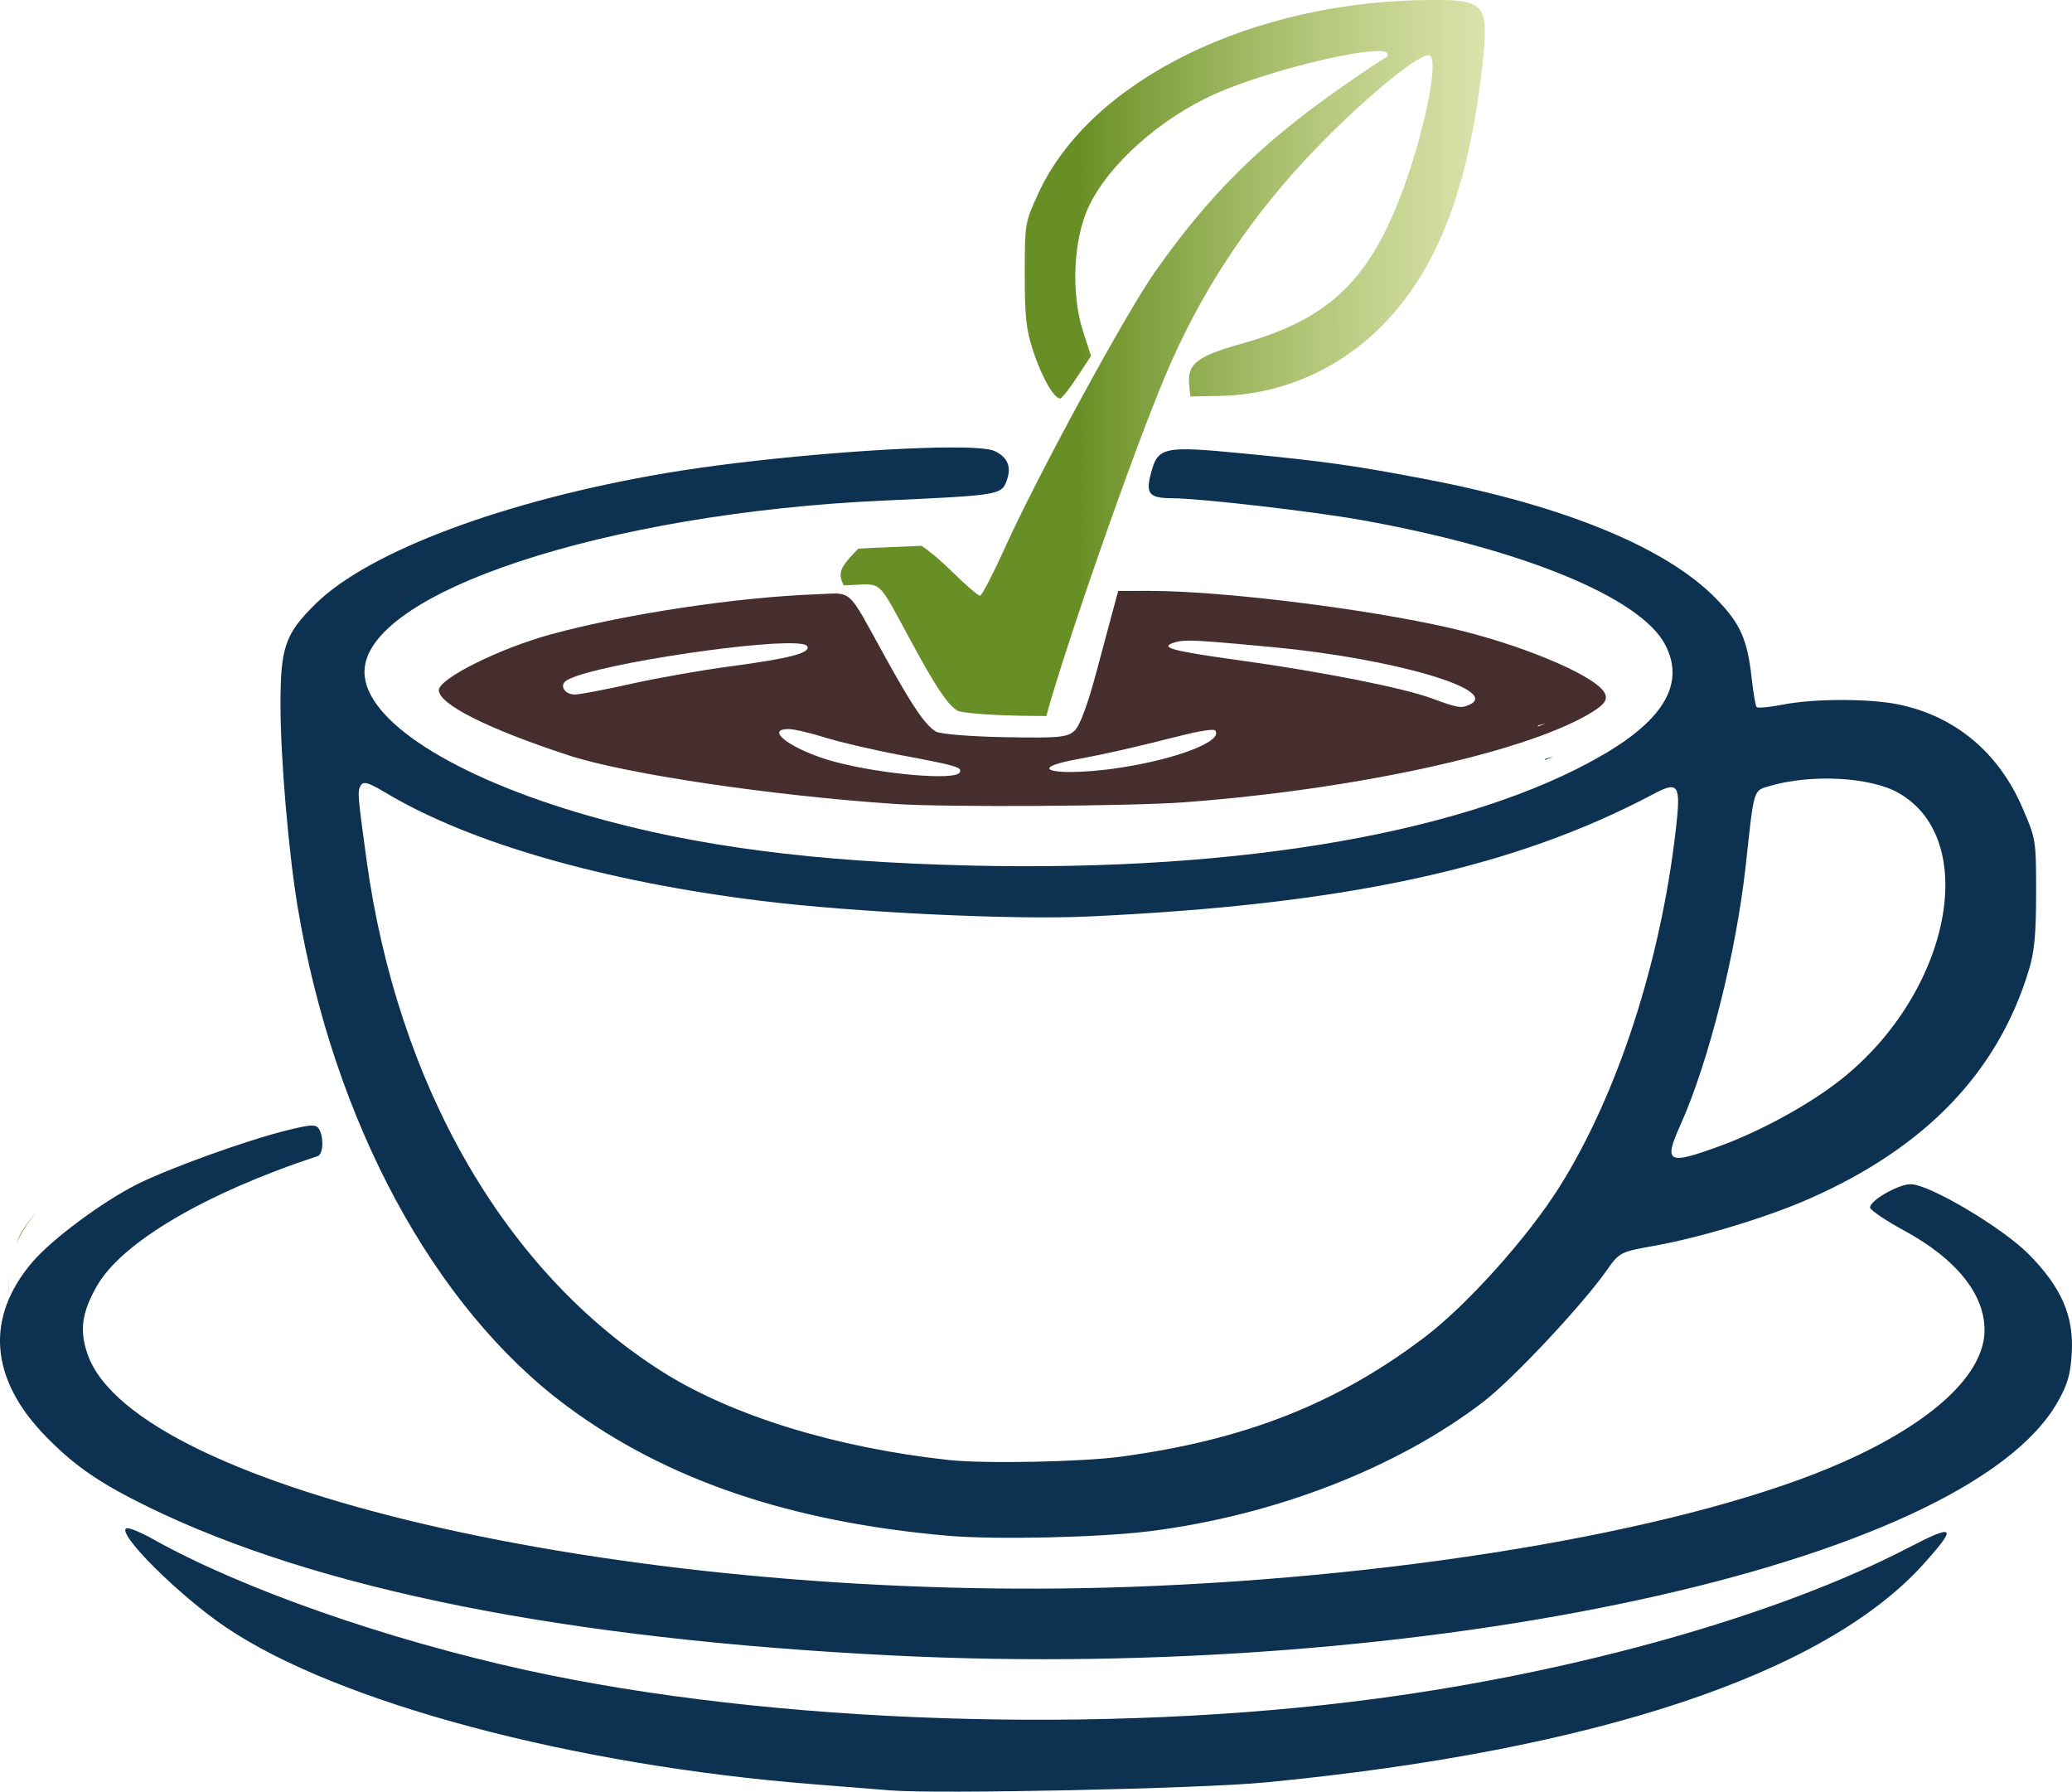
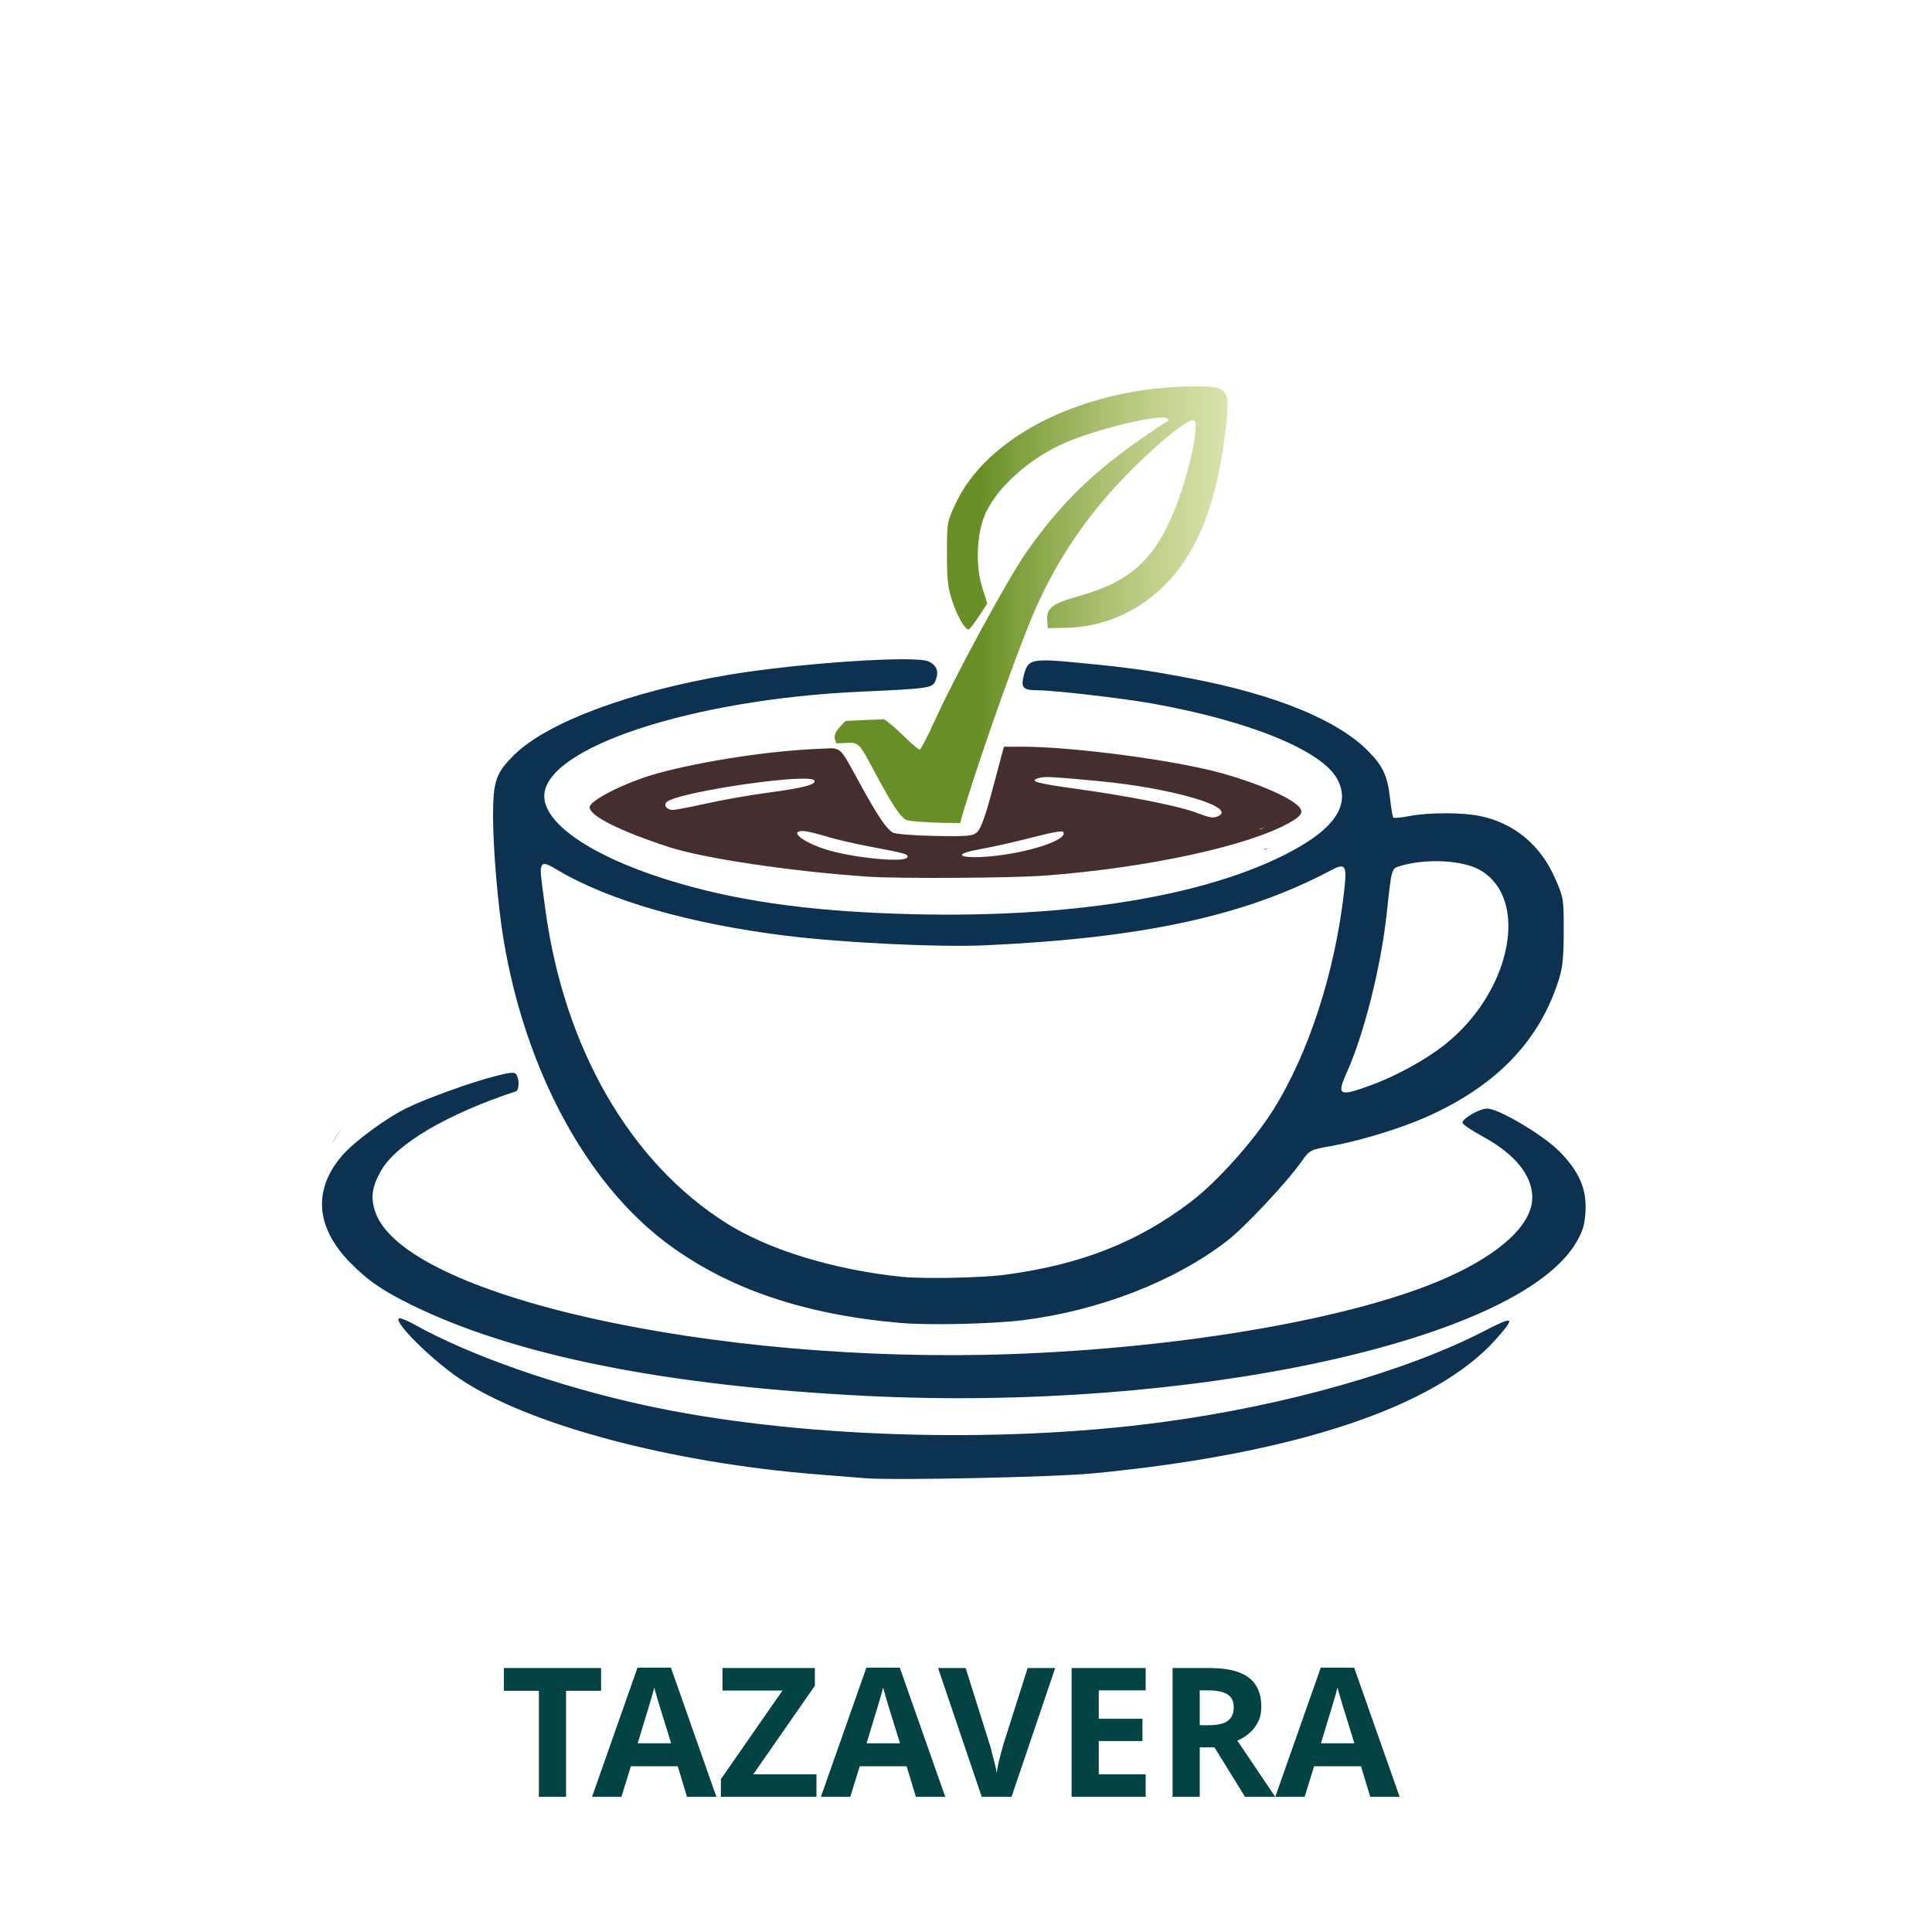
- <svg xmlns="http://www.w3.org/2000/svg" xmlns:xlink="http://www.w3.org/1999/xlink" width="98.107" height="84.827" viewBox="0 0 98.107 84.827" version="1.1" id="svg1" xml:space="preserve">
+ <svg xmlns="http://www.w3.org/2000/svg" xmlns:xlink="http://www.w3.org/1999/xlink" width="24" height="24" viewBox="-25 -20 150 130" version="1.1" id="svg1" xml:space="preserve">
+   <style>
+     svg, #svg1 {
+       width: 16px !important;
+       height: 16px !important;
+       max-width: 16px !important;
+       max-height: 16px !important;
+       display: inline-block !important;
+       background-color: rgb(190, 206, 215);
+       border-radius: 2px;
+     }
+   </style>
  <defs id="defs1">
    <linearGradient id="linearGradient12">
      <stop style="stop-color:#688f25;stop-opacity:1;" offset="0.568" id="stop12" />
      <stop style="stop-color:#ffff8d;stop-opacity:0;" offset="1" id="stop13" />
    </linearGradient>
    <linearGradient xlink:href="#linearGradient12" id="linearGradient13" x1="11.64" y1="46.044" x2="100.802" y2="46.044" gradientUnits="userSpaceOnUse" />
  </defs>
  <g id="layer1" transform="translate(-11.24246,-15.49414)">
    <path id="path9" style="fill:url(#linearGradient13);fill-opacity:1;stroke-width:0.99" d="m 79.043,15.494 c -8.49,0.019 -16.174,3.793 -18.635,9.152 -0.638,1.389 -0.644,1.423 -0.644,3.83 0,2.054 0.063,2.622 0.412,3.68 0.393,1.194 0.973,2.207 1.264,2.207 h 0.002 c 0.082,-0.014 0.437,-0.462 0.795,-1.008 l 0.663,-1.008 -0.381,-1.184 c -0.571,-1.776 -0.456,-4.32 0.262,-5.863 0.94,-2.018 3.415,-4.22 6.058,-5.387 2.592,-1.144 7.684,-2.347 8.075,-1.908 0.075,0.084 0.036,0.189 -0.086,0.234 -0.122,0.046 -1.124,0.719 -2.228,1.496 -3.73,2.626 -6.138,5.024 -8.681,8.648 -1.391,1.982 -5.538,9.606 -7.085,13.025 -0.55,1.216 -1.068,2.22 -1.178,2.285 -8.23e-4,4e-4 -0.005,0.002 -0.006,0.002 l -0.002,0.002 h -0.004 c -0.086,0.004 -0.675,-0.504 -1.31,-1.127 -0.54,-0.53 -1.019,-0.939 -1.456,-1.234 -0.493,0.022 -1.049,0.044 -1.676,0.07 -0.443,0.018 -0.883,0.041 -1.322,0.066 -0.037,0.036 -0.072,0.073 -0.109,0.111 -0.688,0.722 -0.9,1.019 -0.577,1.627 0.101,-0.005 0.2,-0.01 0.299,-0.014 1.561,-0.058 1.261,-0.333 2.885,2.658 1.182,2.178 1.72,2.986 2.184,3.281 0.173,0.11 1.478,0.218 2.946,0.244 0.517,0.009 0.935,0.016 1.278,0.016 0.809,-3.018 4.017,-12.283 5.643,-16.139 1.566,-3.715 3.726,-7.062 6.497,-10.068 2.328,-2.525 5.333,-5.086 5.97,-5.086 0.55,0 -0.228,3.829 -1.377,6.779 -1.56,4.004 -3.477,5.764 -7.505,6.891 -2.086,0.584 -2.555,0.949 -2.465,1.918 l 0.054,0.576 1.425,-0.029 c 2.959,-0.06 5.746,-1.31 7.842,-3.518 2.488,-2.621 3.919,-6.421 4.559,-12.109 0.327,-2.906 0.16,-3.125 -2.385,-3.119 z m 21.581,32.758 c 0.005,0.004 0.01,0.008 0.015,0.012 0.043,0.007 0.085,0.016 0.126,0.023 0.012,0.002 0.025,0.004 0.036,0.006 -0.059,-0.014 -0.119,-0.028 -0.178,-0.041 z M 13.129,72.699 c -0.415,0.452 -0.753,0.893 -0.958,1.303 -0.069,0.137 -0.113,0.275 -0.169,0.412 0.247,-0.581 0.62,-1.154 1.126,-1.715 z m -1.465,3.002 c -0.031,0.299 -0.031,0.596 0,0.893 0.003,-0.004 0.006,-0.009 0.01,-0.014 -0.035,-0.294 -0.038,-0.587 -0.01,-0.879 z" />
    <path id="path8-1-2-6" style="fill:#0c3151;stroke-width:1.04" d="m 56.232,36.679 c -3.244,0.011 -9.369,0.524 -13.438,1.211 -7.6,1.283 -14.066,3.694 -16.604,6.189 -1.448,1.424 -1.668,2.056 -1.666,4.795 0.002,2.538 0.38,6.971 0.814,9.572 1.692,10.128 6.423,18.913 12.711,23.596 4.702,3.501 10.579,5.506 18.062,6.162 2.242,0.197 7.217,0.084 9.594,-0.217 5.909,-0.748 11.71,-3.002 15.787,-6.135 1.382,-1.062 4.662,-4.559 5.818,-6.201 0.608,-0.864 0.657,-0.889 2.25,-1.172 2.207,-0.393 5.394,-1.362 7.393,-2.248 5.491,-2.433 8.89,-5.983 10.357,-10.818 0.26,-0.857 0.34,-1.706 0.34,-3.652 5e-5,-2.513 -0.007,-2.551 -0.67,-4.072 -1.128,-2.588 -3.178,-4.289 -5.836,-4.84 -1.378,-0.286 -4.001,-0.284 -5.475,0.004 -0.616,0.12 -1.164,0.174 -1.246,0.123 l -0.002,-0.002 -0.002,-0.002 h -0.002 c -0.053,-0.059 -0.16,-0.686 -0.238,-1.393 -0.203,-1.825 -0.538,-2.569 -1.682,-3.742 -2.351,-2.411 -7.154,-4.39 -13.703,-5.648 -3.39,-0.651 -4.821,-0.853 -8.715,-1.229 -3.74,-0.361 -4.008,-0.303 -4.334,0.918 -0.268,1.005 -0.099,1.202 1.029,1.207 1.325,0.006 6.634,0.62 8.943,1.033 7.582,1.358 13.189,3.656 14.365,5.891 0.954,1.811 -0.021,3.532 -2.967,5.238 -6.28,3.638 -17.058,5.526 -29.85,5.229 -7.471,-0.173 -13.094,-0.906 -18.181,-2.367 -6.416,-1.843 -10.584,-4.521 -10.584,-6.801 0,-3.749 11.448,-7.525 24.604,-8.115 5.271,-0.237 5.537,-0.275 5.771,-0.854 0.286,-0.704 0.11,-1.188 -0.545,-1.492 -0.259,-0.12 -1.02,-0.172 -2.102,-0.168 z m 28.549,14.645 a 24.622,5.015 0 0 1 -0.355,0.092 24.622,5.015 0 0 1 -0.049,0.066 c 0.138,-0.052 0.273,-0.105 0.404,-0.158 z m 13.541,1.047 c 1.112,0.059 2.144,0.286 2.809,0.662 3.9,2.208 2.459,9.449 -2.697,13.553 -1.479,1.177 -3.775,2.441 -5.742,3.162 -2.492,0.914 -2.692,0.81 -1.887,-0.982 1.345,-2.994 2.653,-8.202 3.102,-12.346 0.395,-3.645 0.347,-3.483 1.129,-3.713 0.982,-0.288 2.175,-0.395 3.287,-0.336 z m -69.811,0.197 c 0.172,-8.2e-4 0.467,0.144 1.018,0.473 3.955,2.363 10.298,4.186 17.789,5.109 4.39,0.541 11.859,0.901 15.377,0.74 12.22,-0.557 20.186,-2.278 26.832,-5.799 1.204,-0.638 1.312,-0.465 1.062,1.699 -0.72,6.26 -2.763,12.532 -5.504,16.893 -1.507,2.397 -4.37,5.591 -6.379,7.115 -4.154,3.153 -8.517,4.87 -14.383,5.662 -1.858,0.251 -6.457,0.341 -8.141,0.16 -5.318,-0.572 -10.274,-2.095 -13.557,-4.168 -7.458,-4.71 -12.571,-13.566 -14.037,-24.314 -0.415,-3.039 -0.425,-3.166 -0.266,-3.455 0.041,-0.075 0.097,-0.115 0.188,-0.115 z m -2.473,16.217 c -0.222,-0.006 -0.596,0.072 -1.27,0.24 -1.896,0.473 -5.55,1.793 -7.041,2.543 -1.632,0.821 -4.021,2.594 -4.939,3.666 -2.258,2.637 -2.037,5.545 0.629,8.275 1.369,1.402 2.569,2.223 4.891,3.354 8.008,3.899 19.728,6.235 35.16,7.008 25.204,1.261 50.794,-4.292 55.189,-11.977 0.488,-0.853 0.623,-1.321 0.682,-2.35 0.099,-1.741 -0.486,-3.088 -2.016,-4.646 -1.247,-1.27 -4.724,-3.336 -5.613,-3.336 -0.589,0 -1.933,0.772 -1.922,1.104 0.015,0.124 0.745,0.618 1.631,1.1 2.445,1.33 3.789,2.998 3.789,4.699 0,2.084 -2.435,4.358 -6.693,6.25 -6.986,3.104 -20.271,5.43 -33.742,5.91 -23.202,0.827 -47.177,-4.531 -49.393,-11.039 -0.379,-1.112 -0.264,-1.943 0.443,-3.193 1.171,-2.071 5.128,-4.404 10.463,-6.164 0.259,-0.085 0.299,-0.864 0.064,-1.279 -0.058,-0.103 -0.14,-0.159 -0.312,-0.164 z m -8.777,19.062 c -0.011,5.2e-4 -0.02,0.001 -0.027,0.004 -0.523,0.196 2.49,3.196 4.715,4.695 5.28,3.559 16.39,6.525 27.812,7.424 1.493,0.117 3.12,0.247 3.617,0.289 2.19,0.186 14.689,-0.078 17.773,-0.375 15.607,-1.503 26.519,-5.133 31.209,-10.383 1.577,-1.765 1.451,-1.874 -0.805,-0.705 -6.094,3.158 -15.554,5.839 -25.113,7.117 -12.884,1.722 -28.678,1.197 -40.25,-1.338 -6.649,-1.456 -13.533,-3.869 -17.699,-6.207 -0.544,-0.305 -1.076,-0.529 -1.232,-0.521 z" />
    <path id="path8-1-2-7" style="fill:#472e2e;fill-opacity:1;stroke-width:1.041" d="m 30.96,43.168 c -0.246,0.16 -0.474,0.322 -0.684,0.484 -0.093,0.088 -0.182,0.177 -0.264,0.266 0.271,-0.253 0.588,-0.504 0.947,-0.75 z m 33.23,0.303 -0.182,0.666 c -0.1,0.365 -0.476,1.768 -0.836,3.117 -0.42,1.576 -0.792,2.585 -1.037,2.822 -0.34,0.329 -0.704,0.366 -3.311,0.32 -1.632,-0.029 -3.083,-0.147 -3.275,-0.268 -0.515,-0.323 -1.113,-1.207 -2.428,-3.59 -1.805,-3.273 -1.472,-2.972 -3.207,-2.908 -3.787,0.139 -9.048,0.932 -12.588,1.898 -2.43,0.663 -5.305,2.096 -5.305,2.643 0,0.665 2.297,1.821 6.121,3.078 2.688,0.884 9.567,1.909 15.484,2.309 2.394,0.162 11.158,0.11 13.701,-0.08 7.997,-0.599 15.878,-2.306 19.068,-4.131 0.858,-0.491 1.041,-0.759 0.768,-1.133 -0.611,-0.836 -4.035,-2.246 -7.236,-2.982 -3.997,-0.919 -10.808,-1.762 -14.258,-1.762 z m 3.088,2.363 c 0.522,-0.037 1.514,0.043 4.266,0.303 5.72,0.54 10.829,2.046 9.258,2.73 -0.389,0.17 -0.544,0.142 -1.785,-0.314 -1.365,-0.502 -5.233,-1.264 -9.162,-1.807 -3.16,-0.437 -3.756,-0.604 -2.99,-0.838 0.118,-0.036 0.24,-0.062 0.414,-0.074 z m -18.369,0.121 c 0.317,0.016 0.515,0.06 0.557,0.137 0.172,0.316 -0.833,0.578 -3.67,0.955 -1.337,0.178 -3.444,0.549 -4.682,0.826 -1.238,0.277 -2.428,0.503 -2.645,0.504 -0.438,8.7e-4 -0.722,-0.355 -0.48,-0.602 0.668,-0.681 8.698,-1.932 10.92,-1.82 z m 35.531,3.787 c -0.129,0.053 -0.262,0.106 -0.398,0.158 a 24.181,5.015 0 0 0 0.049,-0.066 24.181,5.015 0 0 0 0.35,-0.092 z m -35.852,0.271 c 0.249,0 1.025,0.18 1.725,0.4 0.699,0.22 2.3,0.592 3.555,0.828 2.704,0.508 2.948,0.581 2.812,0.83 -0.209,0.383 -3.663,0.088 -5.893,-0.504 -1.964,-0.522 -3.425,-1.555 -2.199,-1.555 z m 20.033,0.037 c 0.079,-0.002 0.133,0.006 0.152,0.021 l 0.002,0.002 v 0.002 c 0.429,0.488 -1.76,1.348 -4.492,1.766 -1.909,0.292 -3.348,0.241 -3.357,0.033 0.004,-0.109 0.392,-0.263 1.299,-0.43 1.367,-0.252 2.708,-0.556 5.041,-1.148 0.575,-0.146 1.101,-0.24 1.355,-0.246 z" />
+     <text x="60" y="125" style="font-family: sans-serif; font-size: 14px; font-weight: bold; fill: #034343; text-anchor: middle;">TAZAVERA</text>
  </g>
</svg>
